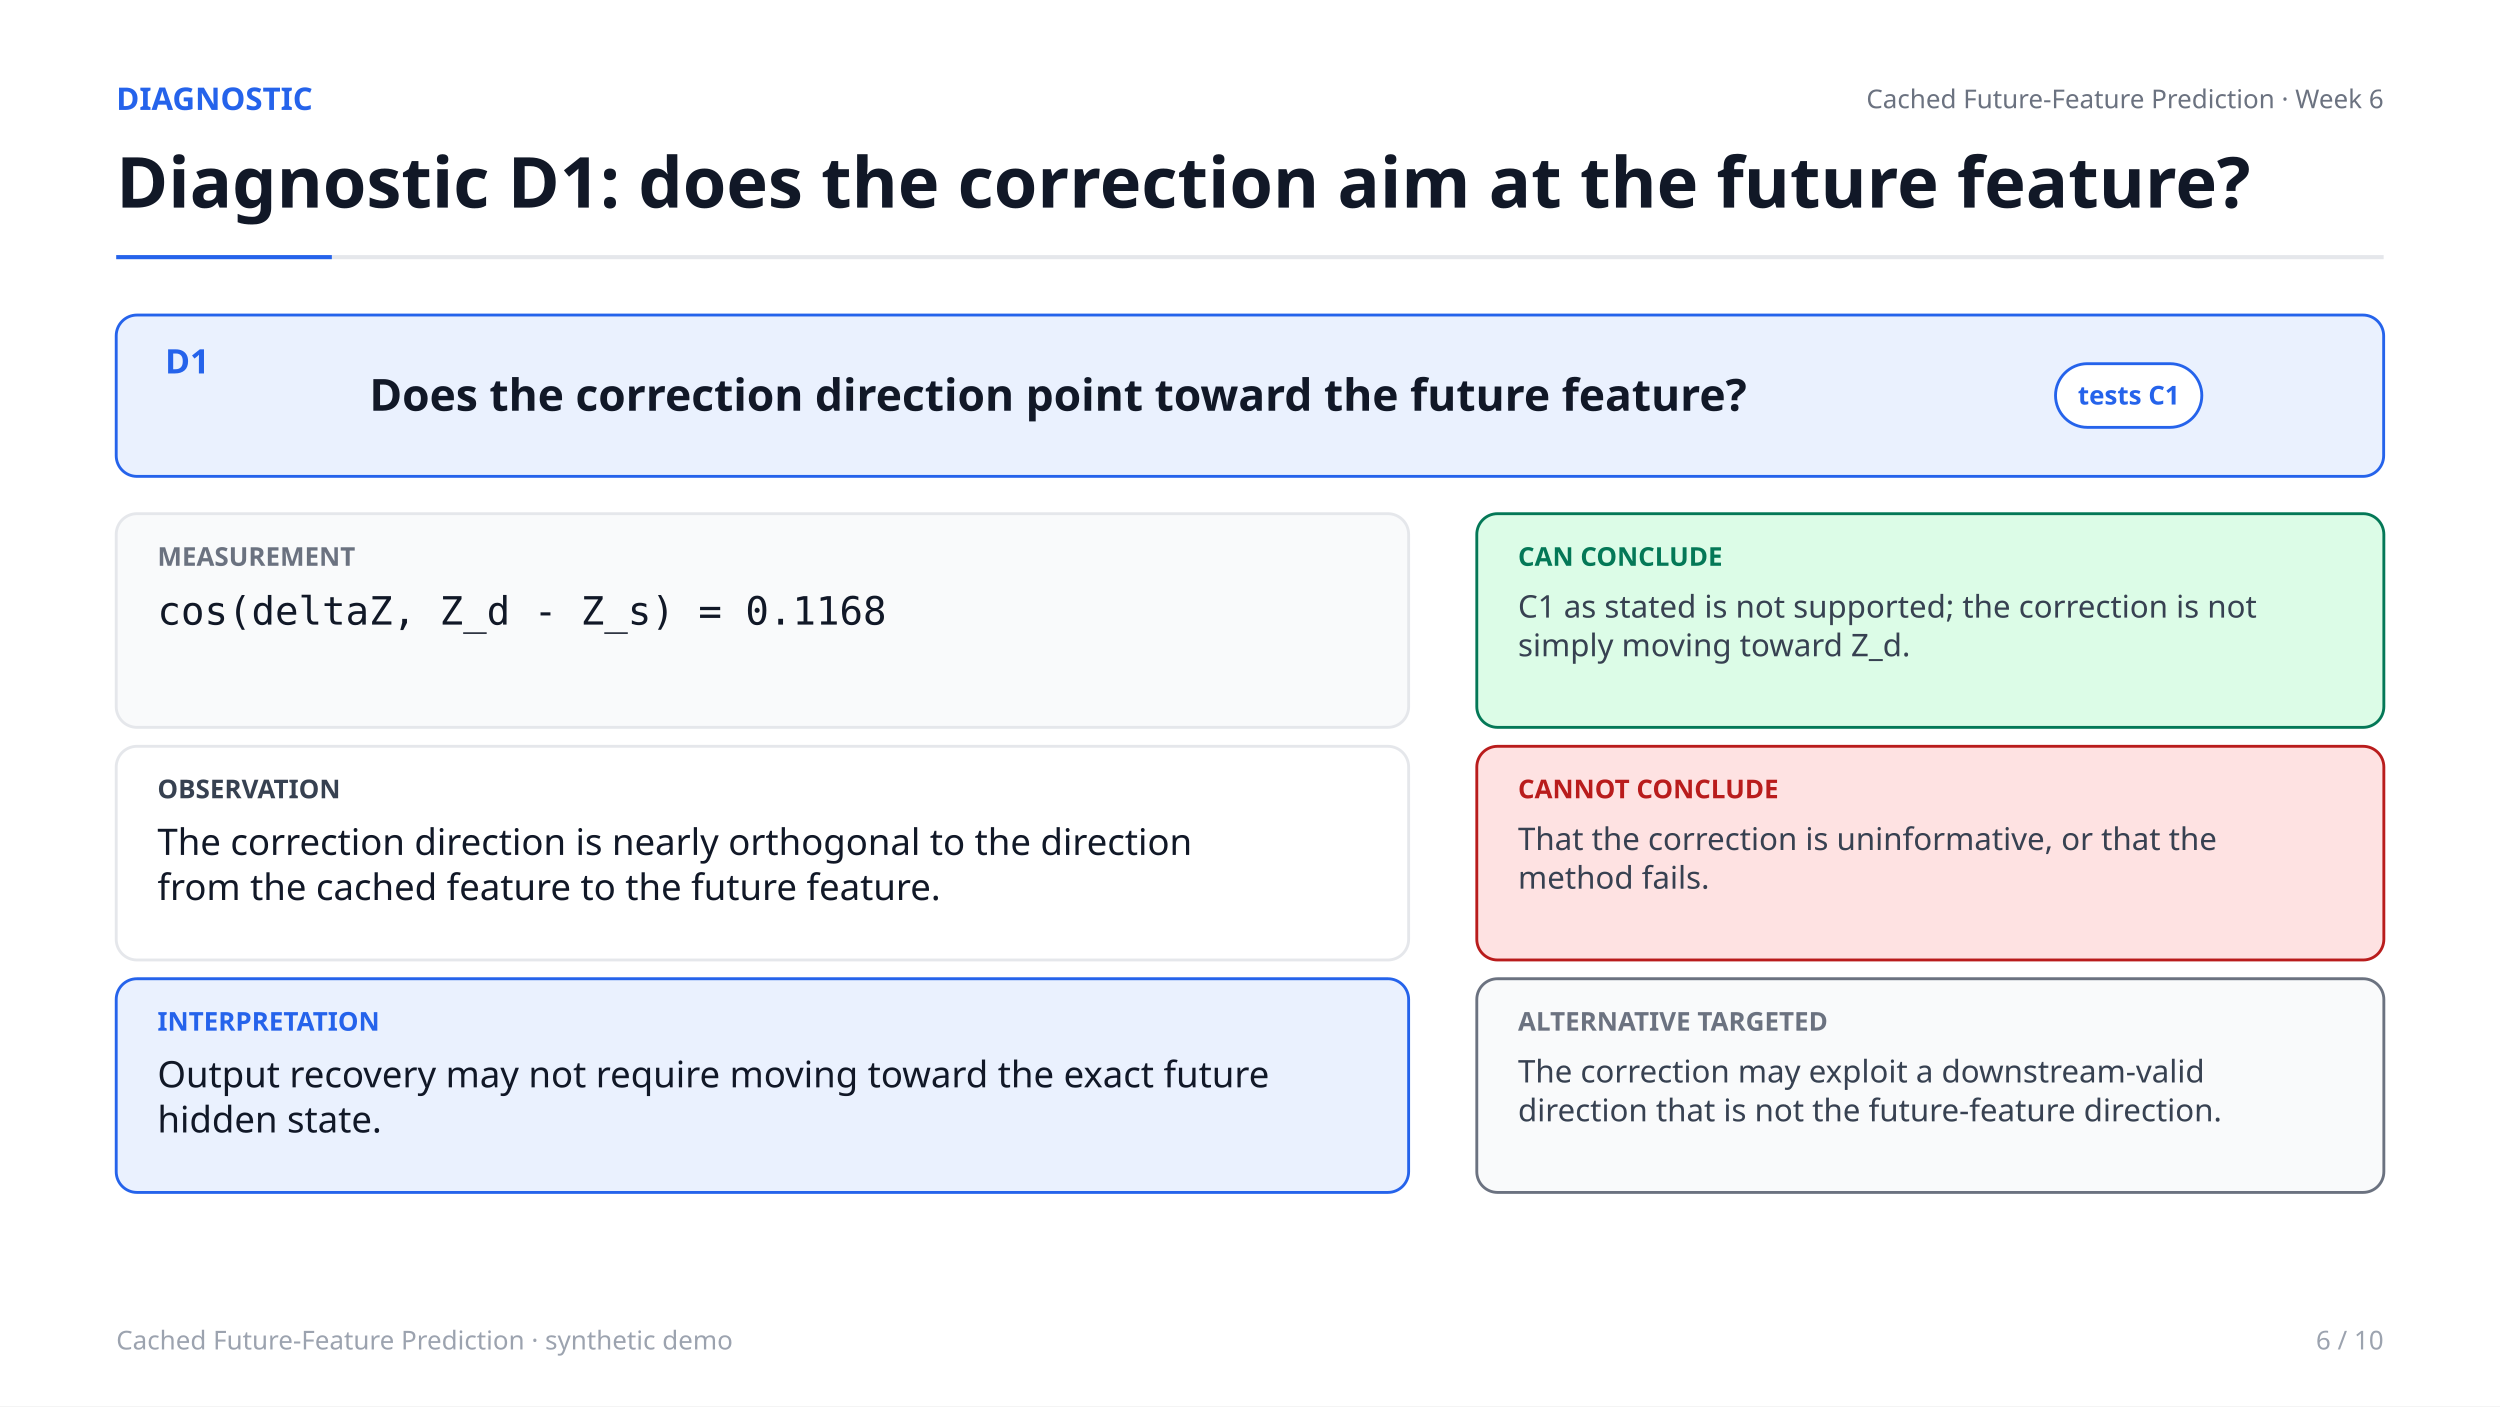
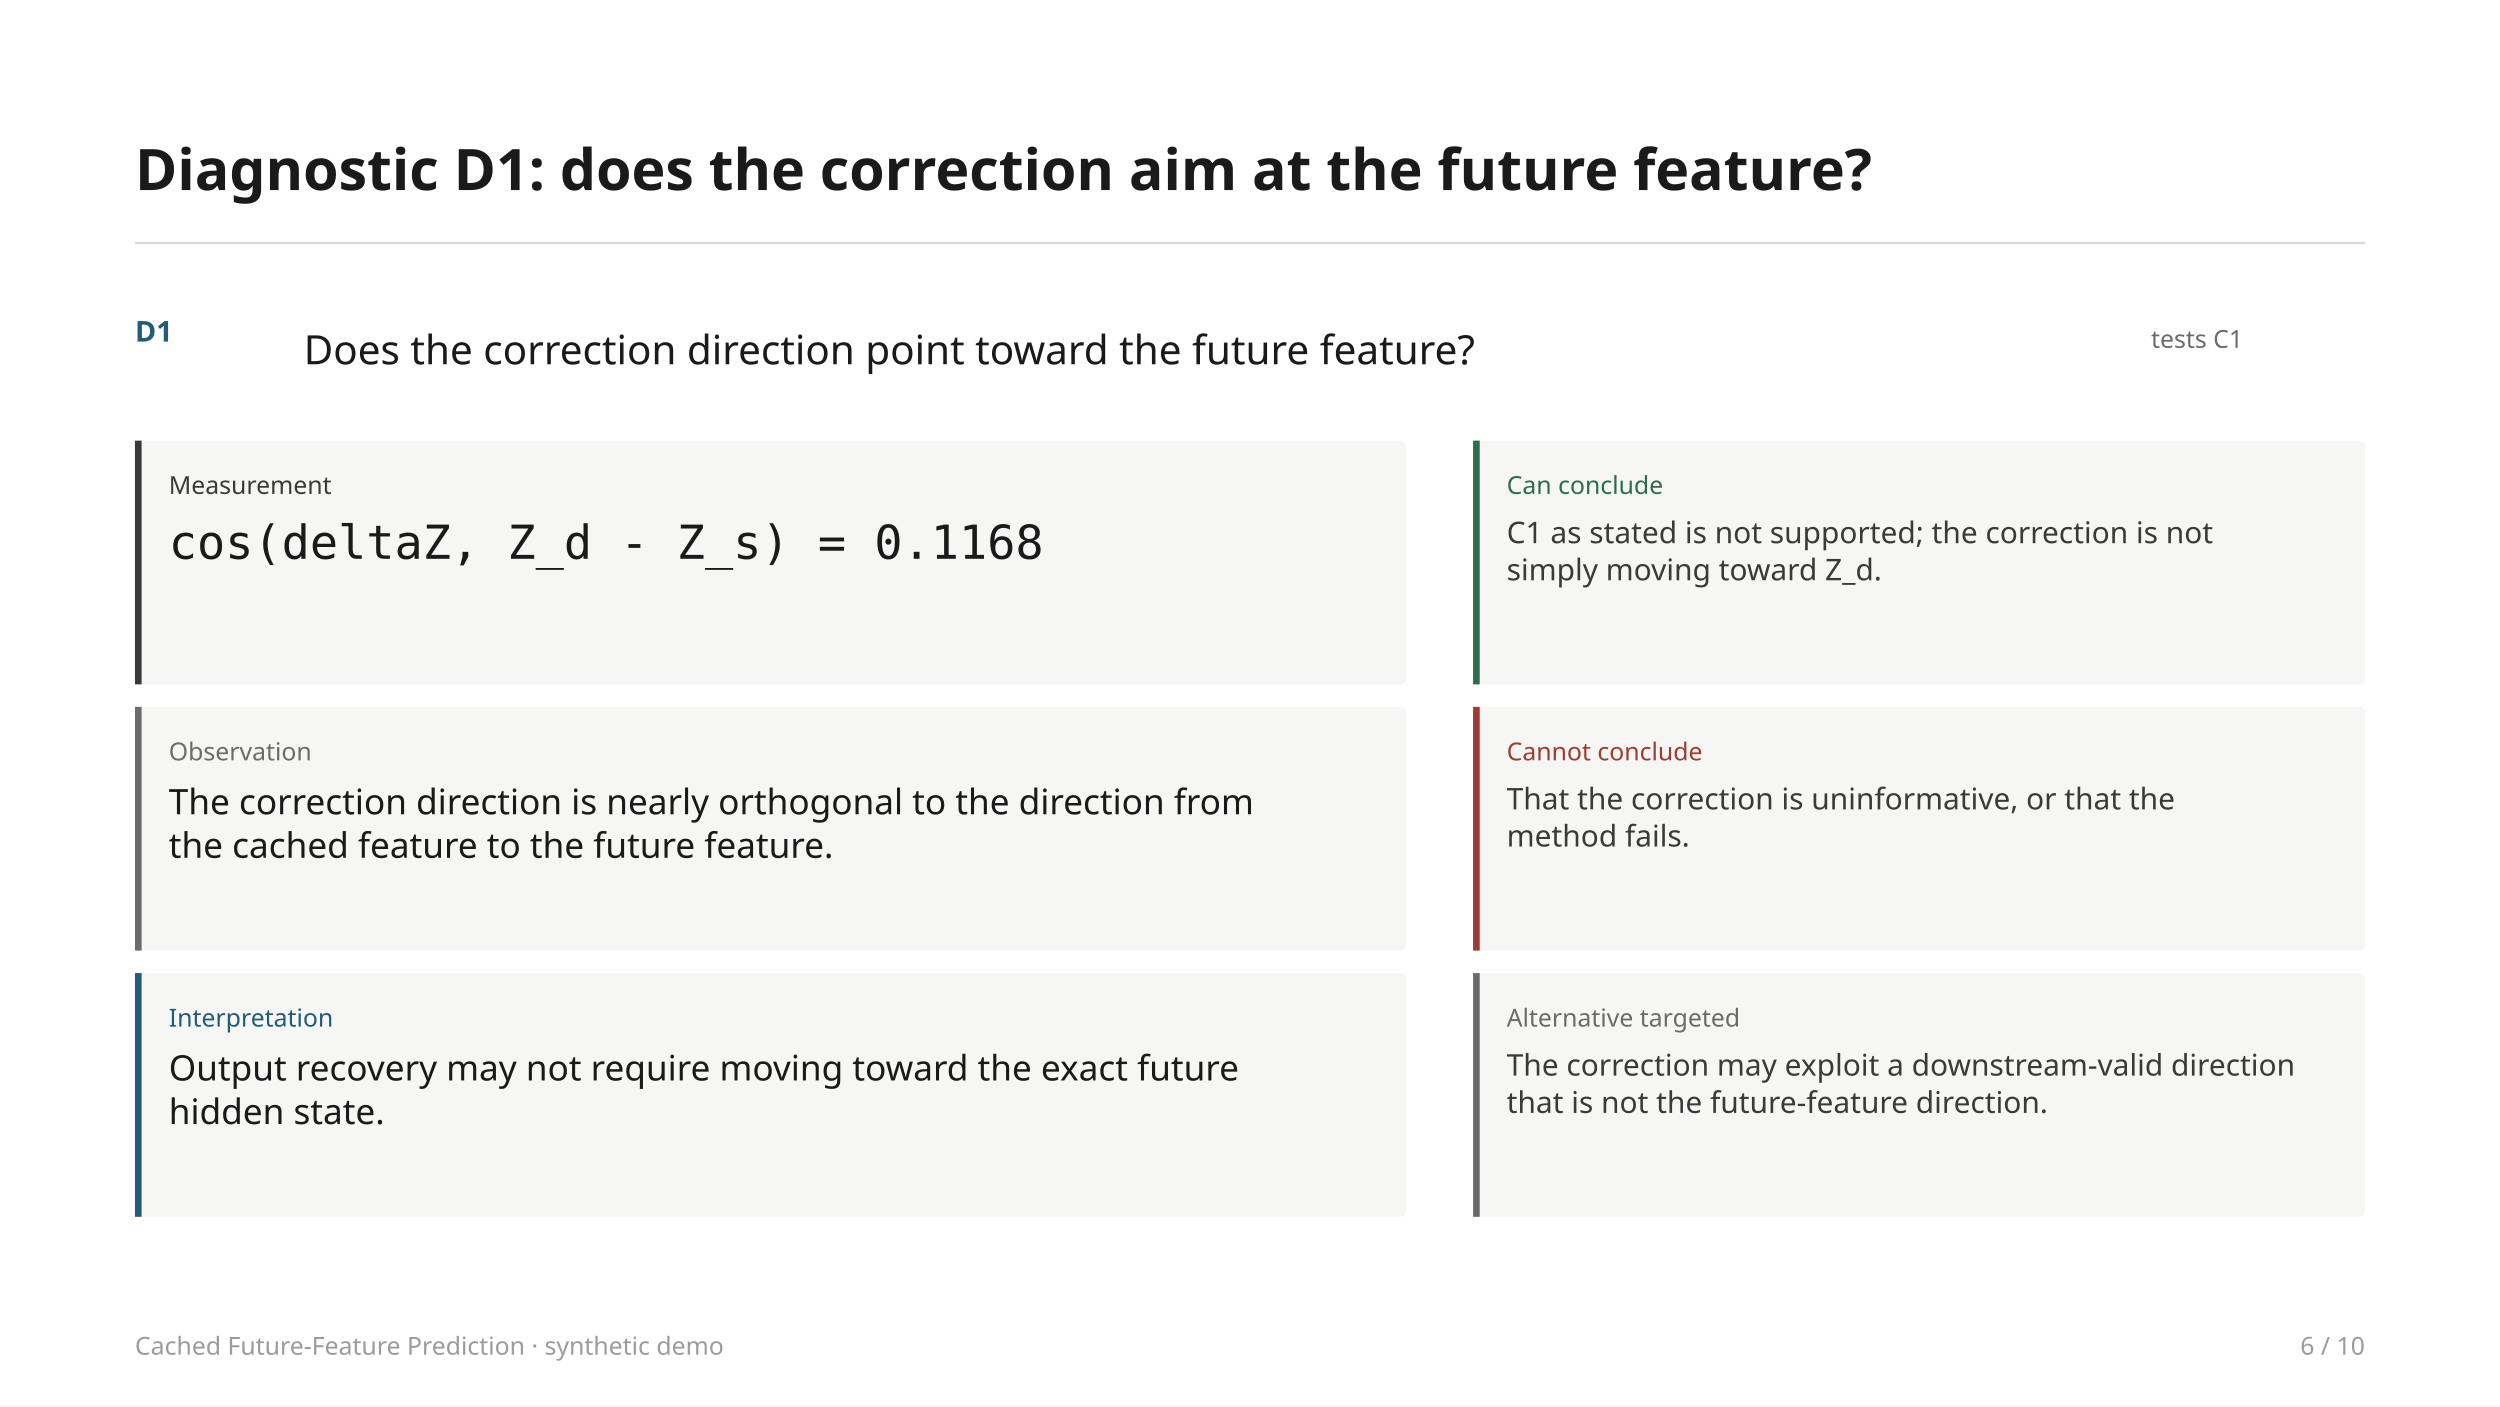
<svg xmlns="http://www.w3.org/2000/svg" width="1279.968" height="720" viewBox="0 0 1279.968 720">
  <defs />
-   <rect x="0.0" y="0.0" width="1280.0" height="720.0" rx="0.0" fill="#FFFFFF" stroke="none" stroke-width="1.47" />
-   <text font-family="Calibri" font-size="16.0" fill="#2563EB" text-anchor="start" font-weight="700">
-     <tspan x="59.5" y="56.3">DIAGNOSTIC</tspan>
+   <rect x="0.0" y="0.0" width="1280.0" height="720.0" rx="0.0" fill="#FFFFFF" stroke="none" stroke-width="1.33" />
+   <text font-family="Calibri" font-size="29.3" fill="#1A1A1A" text-anchor="start" font-weight="700">
+     <tspan x="69.1" y="97.3">Diagnostic D1: does the correction aim at the future feature?</tspan>
  </text>
-   <text font-family="Calibri" font-size="13.3" fill="#6B7280" text-anchor="end">
-     <tspan x="1220.4" y="55.4">Cached Future-Feature Prediction · Week 6</tspan>
+   <rect x="69.1" y="123.8" width="1141.7" height="1.2" rx="0.0" fill="#D9D9D9" stroke="none" stroke-width="1.33" />
+   <text font-family="Calibri" font-size="12.7" fill="#9B9B9B" text-anchor="start">
+     <tspan x="69.1" y="693.6">Cached Future-Feature Prediction · synthetic demo</tspan>
  </text>
-   <text font-family="Calibri" font-size="36.0" fill="#111827" text-anchor="start" font-weight="700">
-     <tspan x="59.5" y="106.3">Diagnostic D1: does the correction aim at the future feature?</tspan>
+   <text font-family="Calibri" font-size="12.7" fill="#9B9B9B" text-anchor="end">
+     <tspan x="1210.8" y="693.6">6 / 10</tspan>
  </text>
-   <rect x="59.5" y="130.6" width="1160.9" height="2.1" rx="0.0" fill="#E5E7EB" stroke="none" stroke-width="1.47" />
-   <rect x="59.5" y="130.6" width="110.4" height="2.1" rx="0.0" fill="#2563EB" stroke="none" stroke-width="1.47" />
-   <text font-family="Calibri" font-size="13.3" fill="#9CA3AF" text-anchor="start">
-     <tspan x="59.5" y="690.9">Cached Future-Feature Prediction · synthetic demo</tspan>
+   <text font-family="Calibri" font-size="14.7" fill="#245B78" text-anchor="start" font-weight="700">
+     <tspan x="69.1" y="174.9">D1</tspan>
  </text>
-   <text font-family="Calibri" font-size="13.3" fill="#9CA3AF" text-anchor="end">
-     <tspan x="1220.4" y="690.9">6 / 10</tspan>
+   <text font-family="Calibri" font-size="20.7" fill="#1A1A1A" text-anchor="start">
+     <tspan x="155.5" y="186.5">Does the correction direction point toward the future feature?</tspan>
  </text>
-   <rect x="59.5" y="161.3" width="1160.9" height="82.6" rx="10.6" fill="#EAF1FE" stroke="#2563EB" stroke-width="1.47" />
-   <text font-family="Calibri" font-size="17.3" fill="#2563EB" text-anchor="start" font-weight="700">
-     <tspan x="84.5" y="191.2">D1</tspan>
+   <text font-family="Calibri" font-size="12.7" fill="#6B6B6B" text-anchor="end">
+     <tspan x="1148.4" y="178.1">tests C1</tspan>
  </text>
-   <text font-family="Calibri" font-size="22.7" fill="#111827" text-anchor="start" font-weight="700">
-     <tspan x="189.1" y="210.3">Does the correction direction point toward the future feature?</tspan>
+   <rect x="69.1" y="225.6" width="650.8" height="124.8" rx="2.9" fill="#F6F6F4" stroke="none" stroke-width="1.33" />
+   <rect x="69.1" y="225.6" width="3.4" height="124.8" rx="0.0" fill="#3A3A3A" stroke="none" stroke-width="1.33" />
+   <text font-family="Calibri" font-size="12.7" fill="#3A3A3A" text-anchor="start">
+     <tspan x="86.4" y="252.9">Measurement</tspan>
  </text>
-   <rect x="1052.4" y="186.2" width="74.9" height="32.6" rx="16.3" fill="#FFFFFF" stroke="#2563EB" stroke-width="1.47" />
-   <text font-family="Calibri" font-size="13.3" fill="#2563EB" text-anchor="middle" font-weight="700">
-     <tspan x="1089.9" y="207.1">tests C1</tspan>
+   <text font-family="Consolas" font-size="24.0" fill="#1A1A1A" text-anchor="start">
+     <tspan x="86.4" y="286.1">cos(deltaZ, Z_d - Z_s) = 0.1168</tspan>
  </text>
-   <rect x="59.5" y="263.0" width="661.7" height="109.4" rx="10.6" fill="#F9FAFB" stroke="#E5E7EB" stroke-width="1.47" />
-   <text font-family="Calibri" font-size="13.3" fill="#6B7280" text-anchor="start" font-weight="700">
-     <tspan x="80.6" y="289.7">MEASUREMENT</tspan>
+   <rect x="69.1" y="361.9" width="650.8" height="124.8" rx="2.9" fill="#F6F6F4" stroke="none" stroke-width="1.33" />
+   <rect x="69.1" y="361.9" width="3.4" height="124.8" rx="0.0" fill="#6B6B6B" stroke="none" stroke-width="1.33" />
+   <text font-family="Calibri" font-size="12.7" fill="#6B6B6B" text-anchor="start">
+     <tspan x="86.4" y="389.3">Observation</tspan>
  </text>
-   <text font-family="Consolas" font-size="20.0" fill="#111827" text-anchor="start">
-     <tspan x="80.6" y="319.8">cos(deltaZ, Z_d - Z_s) = 0.1168</tspan>
+   <text font-family="Calibri" font-size="18.0" fill="#1A1A1A" text-anchor="start">
+     <tspan x="86.4" y="416.9">The correction direction is nearly orthogonal to the direction from</tspan>
+     <tspan x="86.4" y="439.2">the cached feature to the future feature.</tspan>
  </text>
-   <rect x="59.5" y="382.1" width="661.7" height="109.4" rx="10.6" fill="#FFFFFF" stroke="#E5E7EB" stroke-width="1.47" />
-   <text font-family="Calibri" font-size="13.3" fill="#374151" text-anchor="start" font-weight="700">
-     <tspan x="80.6" y="408.7">OBSERVATION</tspan>
+   <rect x="69.1" y="498.2" width="650.8" height="124.8" rx="2.9" fill="#F6F6F4" stroke="none" stroke-width="1.33" />
+   <rect x="69.1" y="498.2" width="3.4" height="124.8" rx="0.0" fill="#245B78" stroke="none" stroke-width="1.33" />
+   <text font-family="Calibri" font-size="12.7" fill="#245B78" text-anchor="start">
+     <tspan x="86.4" y="525.6">Interpretation</tspan>
  </text>
-   <text font-family="Calibri" font-size="18.7" fill="#111827" text-anchor="start">
-     <tspan x="80.6" y="437.7">The correction direction is nearly orthogonal to the direction</tspan>
-     <tspan x="80.6" y="460.8">from the cached feature to the future feature.</tspan>
+   <text font-family="Calibri" font-size="18.0" fill="#1A1A1A" text-anchor="start">
+     <tspan x="86.4" y="553.2">Output recovery may not require moving toward the exact future</tspan>
+     <tspan x="86.4" y="575.5">hidden state.</tspan>
  </text>
-   <rect x="59.5" y="501.1" width="661.7" height="109.4" rx="10.6" fill="#EAF1FE" stroke="#2563EB" stroke-width="1.47" />
-   <text font-family="Calibri" font-size="13.3" fill="#2563EB" text-anchor="start" font-weight="700">
-     <tspan x="80.6" y="527.7">INTERPRETATION</tspan>
+   <rect x="754.2" y="225.6" width="456.7" height="124.8" rx="2.9" fill="#F6F6F4" stroke="none" stroke-width="1.33" />
+   <rect x="754.2" y="225.6" width="3.4" height="124.8" rx="0.0" fill="#2F6B4F" stroke="none" stroke-width="1.33" />
+   <text font-family="Calibri" font-size="12.7" fill="#2F6B4F" text-anchor="start">
+     <tspan x="771.4" y="252.9">Can conclude</tspan>
  </text>
-   <text font-family="Calibri" font-size="18.7" fill="#111827" text-anchor="start">
-     <tspan x="80.6" y="556.7">Output recovery may not require moving toward the exact future</tspan>
-     <tspan x="80.6" y="579.8">hidden state.</tspan>
+   <text font-family="Calibri" font-size="15.3" fill="#3A3A3A" text-anchor="start">
+     <tspan x="771.4" y="278.1">C1 as stated is not supported; the correction is not</tspan>
+     <tspan x="771.4" y="297.1">simply moving toward Z_d.</tspan>
  </text>
-   <rect x="756.1" y="263.0" width="464.4" height="109.4" rx="10.6" fill="#DCFCE7" stroke="#047857" stroke-width="1.47" />
-   <text font-family="Calibri" font-size="13.3" fill="#047857" text-anchor="start" font-weight="700">
-     <tspan x="777.2" y="289.7">CAN CONCLUDE</tspan>
+   <rect x="754.2" y="361.9" width="456.7" height="124.8" rx="2.9" fill="#F6F6F4" stroke="none" stroke-width="1.33" />
+   <rect x="754.2" y="361.9" width="3.4" height="124.8" rx="0.0" fill="#9E3B32" stroke="none" stroke-width="1.33" />
+   <text font-family="Calibri" font-size="12.7" fill="#9E3B32" text-anchor="start">
+     <tspan x="771.4" y="389.3">Cannot conclude</tspan>
  </text>
-   <text font-family="Calibri" font-size="16.0" fill="#374151" text-anchor="start">
-     <tspan x="777.2" y="316.2">C1 as stated is not supported; the correction is not</tspan>
-     <tspan x="777.2" y="336.0">simply moving toward Z_d.</tspan>
+   <text font-family="Calibri" font-size="15.3" fill="#3A3A3A" text-anchor="start">
+     <tspan x="771.4" y="414.4">That the correction is uninformative, or that the</tspan>
+     <tspan x="771.4" y="433.4">method fails.</tspan>
  </text>
-   <rect x="756.1" y="382.1" width="464.4" height="109.4" rx="10.6" fill="#FEE2E2" stroke="#B91C1C" stroke-width="1.47" />
-   <text font-family="Calibri" font-size="13.3" fill="#B91C1C" text-anchor="start" font-weight="700">
-     <tspan x="777.2" y="408.7">CANNOT CONCLUDE</tspan>
+   <rect x="754.2" y="498.2" width="456.7" height="124.8" rx="2.9" fill="#F6F6F4" stroke="none" stroke-width="1.33" />
+   <rect x="754.2" y="498.2" width="3.4" height="124.8" rx="0.0" fill="#6B6B6B" stroke="none" stroke-width="1.33" />
+   <text font-family="Calibri" font-size="12.7" fill="#6B6B6B" text-anchor="start">
+     <tspan x="771.4" y="525.6">Alternative targeted</tspan>
  </text>
-   <text font-family="Calibri" font-size="16.0" fill="#374151" text-anchor="start">
-     <tspan x="777.2" y="435.2">That the correction is uninformative, or that the</tspan>
-     <tspan x="777.2" y="455.0">method fails.</tspan>
-   </text>
-   <rect x="756.1" y="501.1" width="464.4" height="109.4" rx="10.6" fill="#F9FAFB" stroke="#6B7280" stroke-width="1.47" />
-   <text font-family="Calibri" font-size="13.3" fill="#6B7280" text-anchor="start" font-weight="700">
-     <tspan x="777.2" y="527.7">ALTERNATIVE TARGETED</tspan>
-   </text>
-   <text font-family="Calibri" font-size="16.0" fill="#374151" text-anchor="start">
-     <tspan x="777.2" y="554.2">The correction may exploit a downstream-valid</tspan>
-     <tspan x="777.2" y="574.1">direction that is not the future-feature direction.</tspan>
+   <text font-family="Calibri" font-size="15.3" fill="#3A3A3A" text-anchor="start">
+     <tspan x="771.4" y="550.7">The correction may exploit a downstream-valid direction</tspan>
+     <tspan x="771.4" y="569.8">that is not the future-feature direction.</tspan>
  </text>
</svg>
